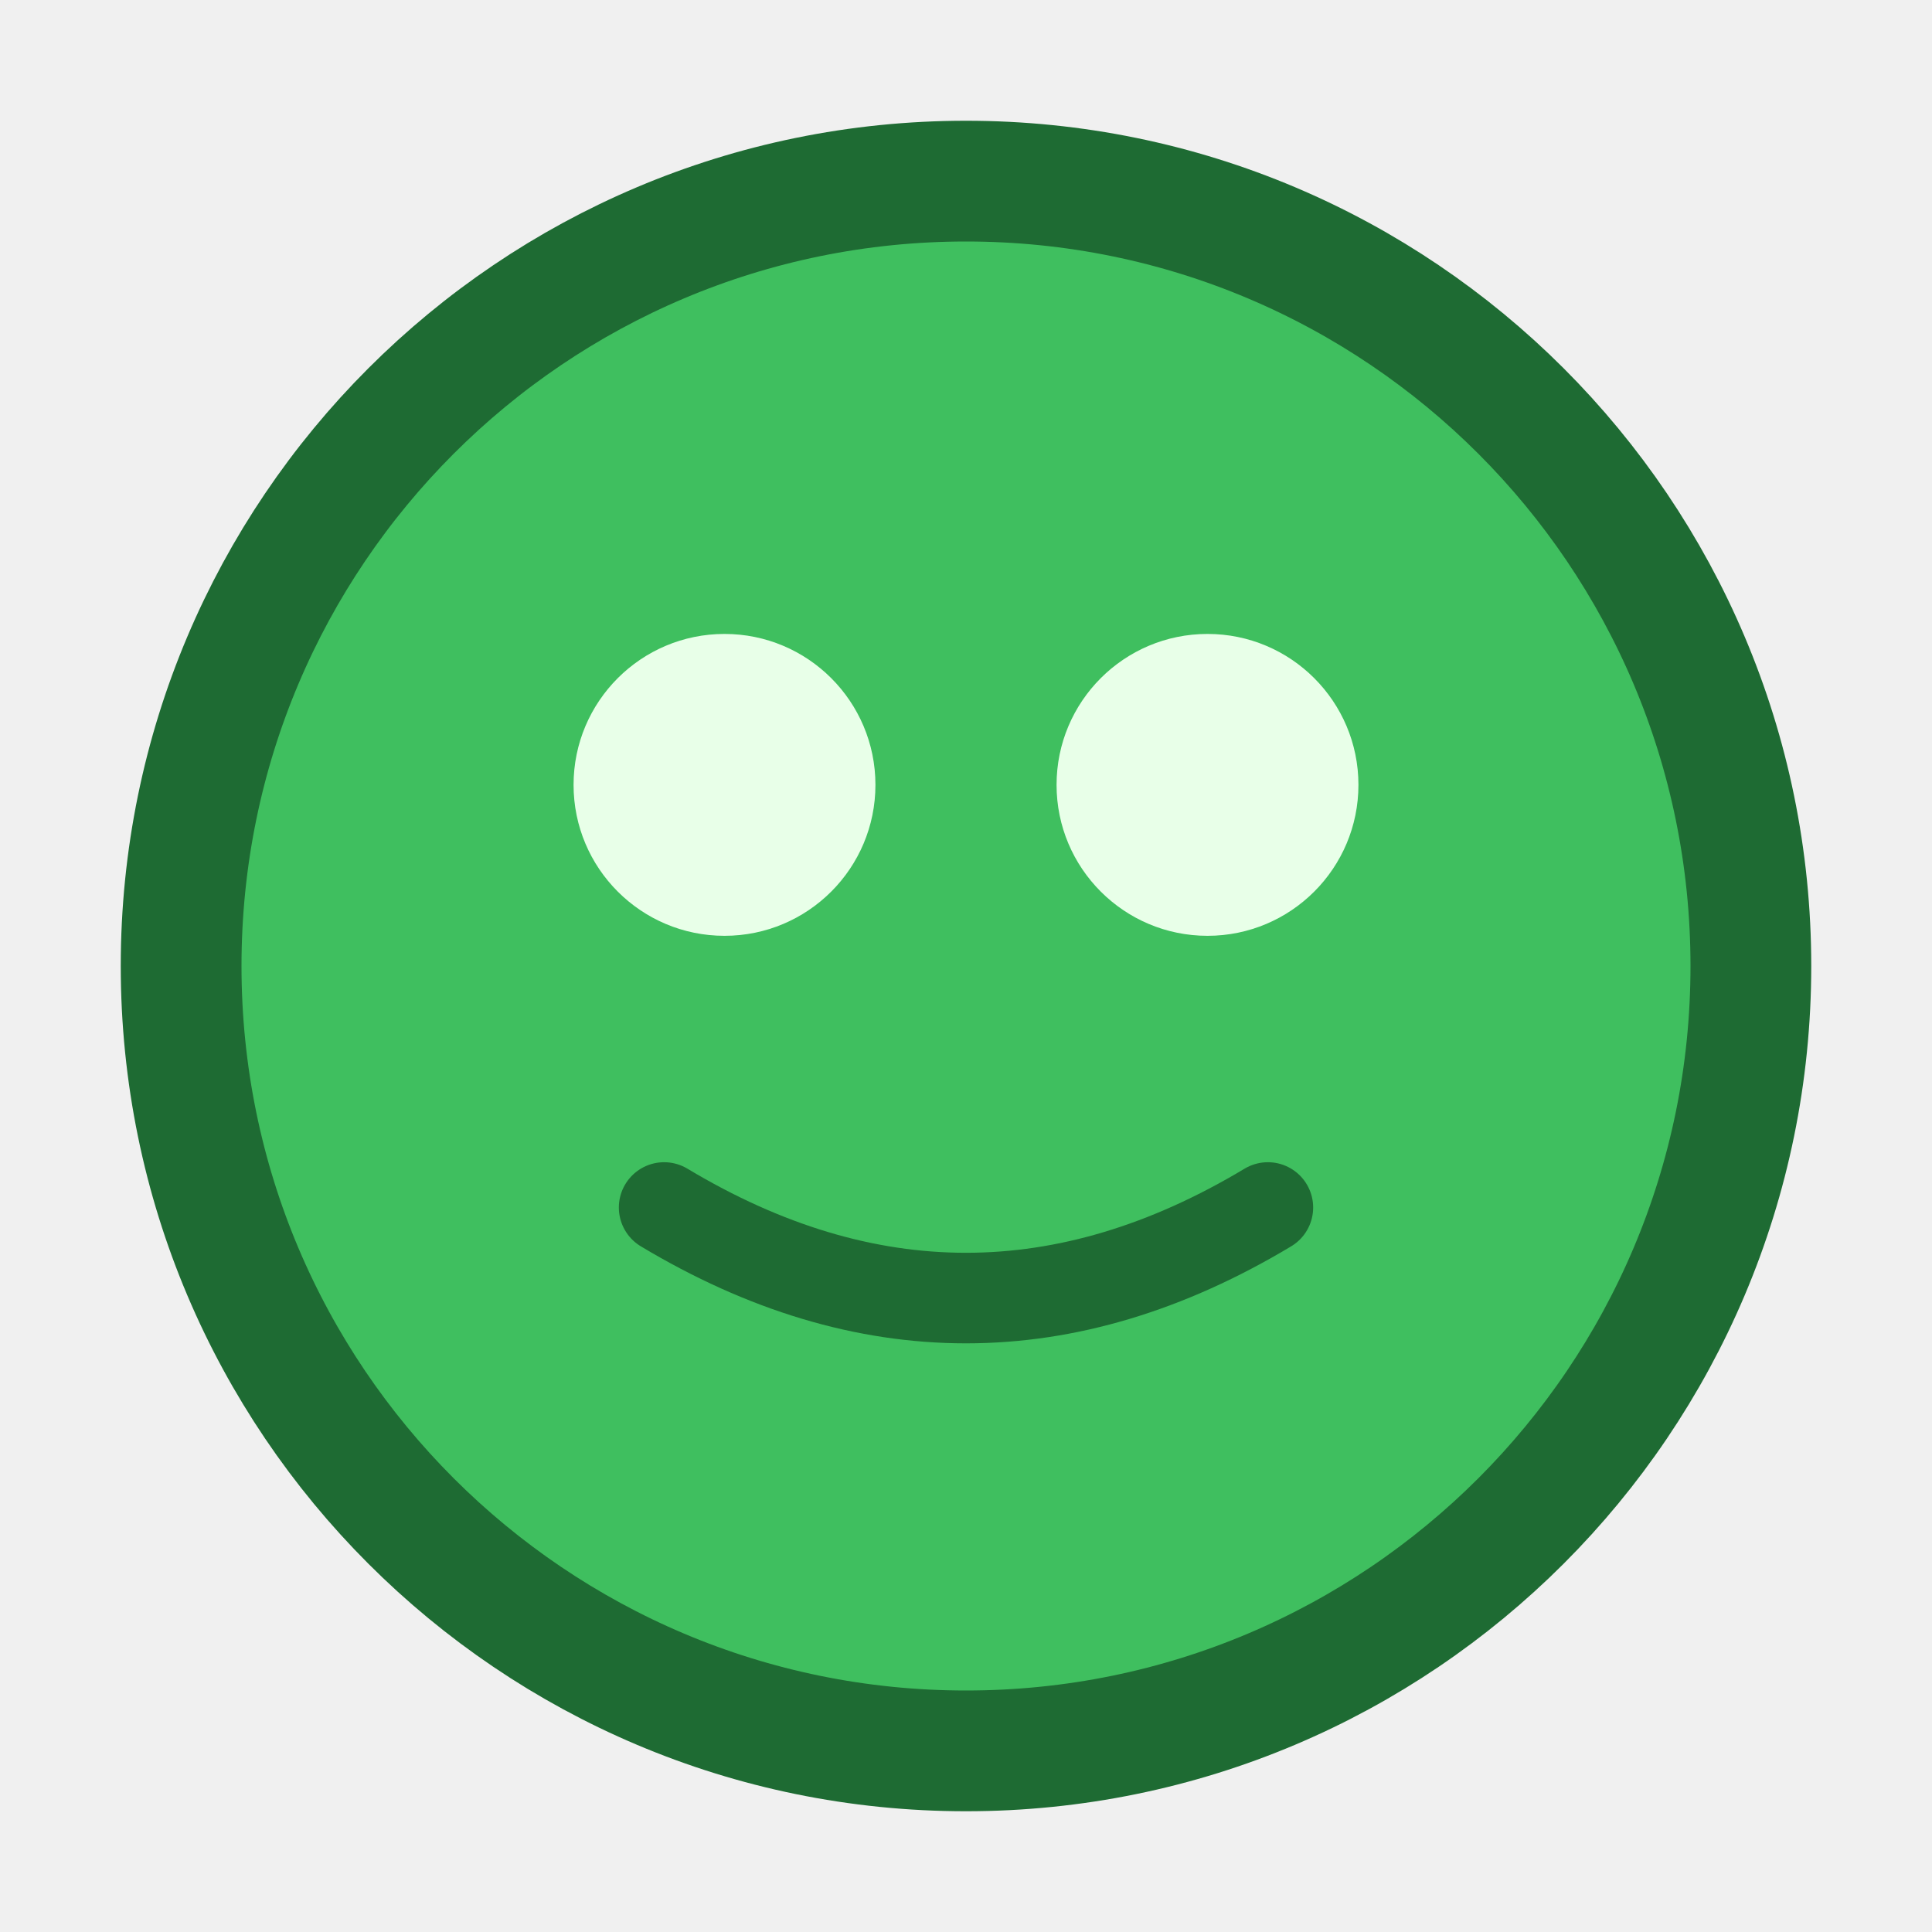
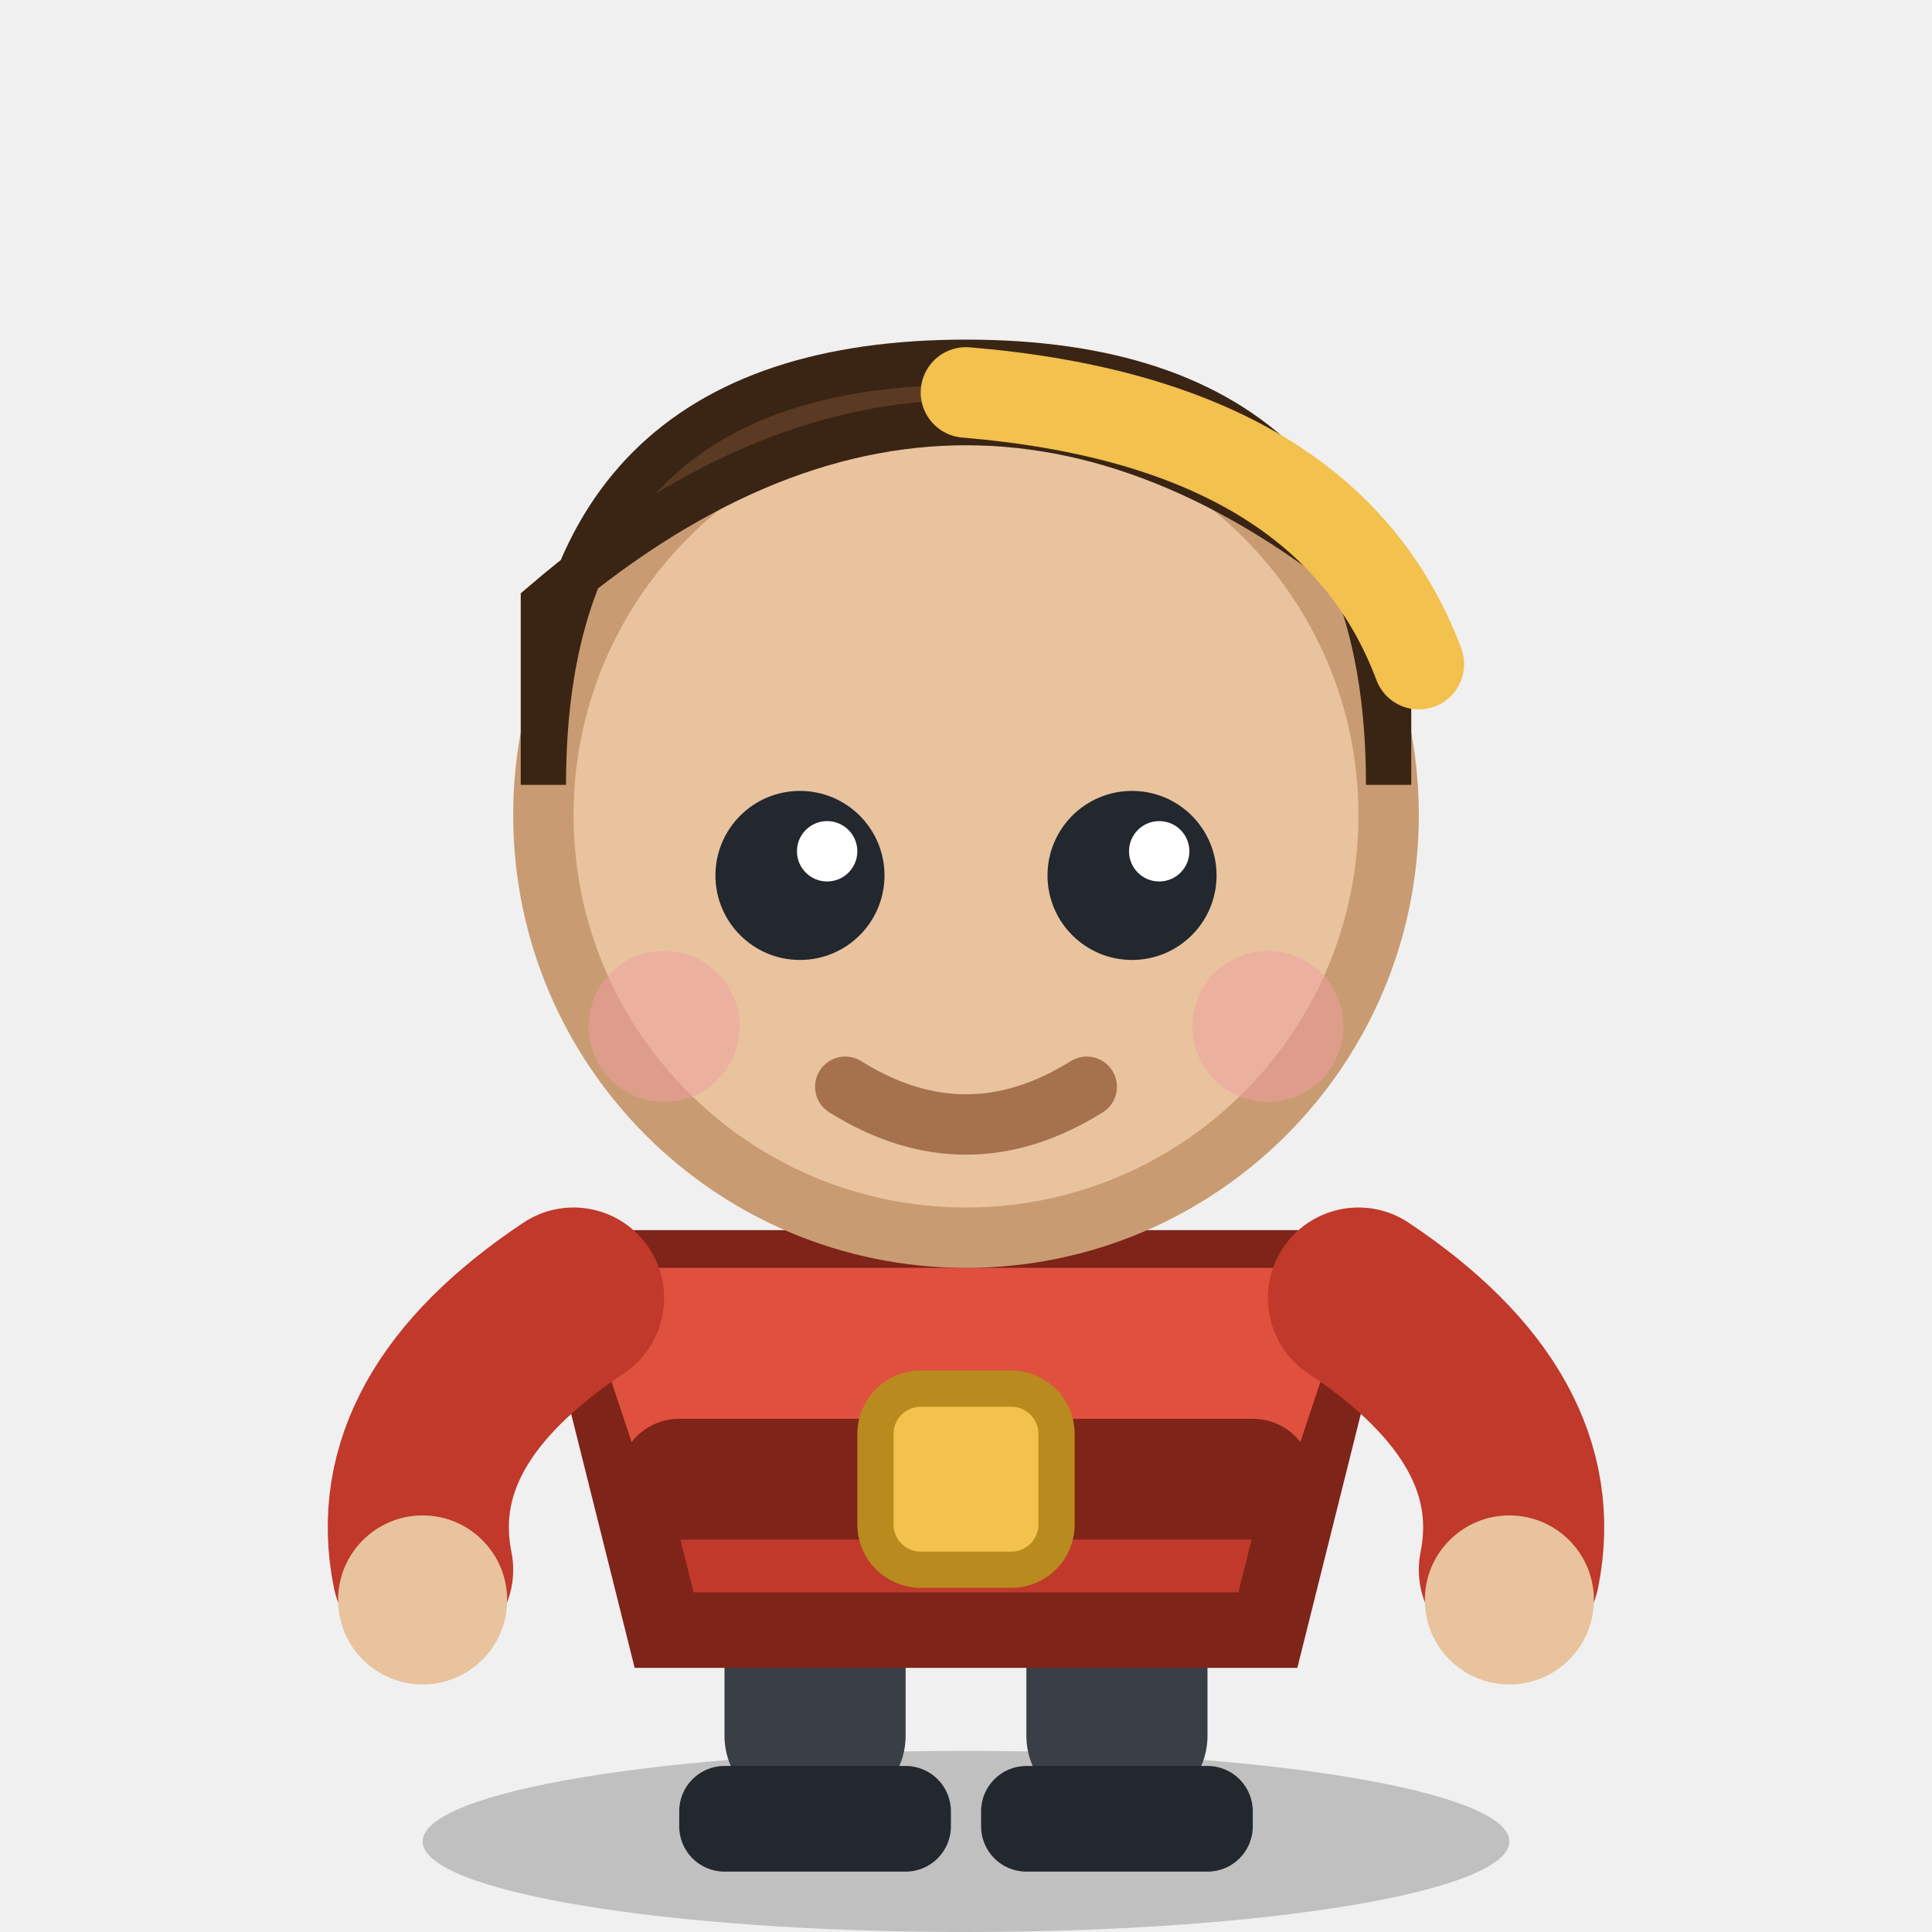
<svg xmlns="http://www.w3.org/2000/svg" width="64" height="64" viewBox="0 0 64 64">
-   <circle cx="32" cy="32" r="26" fill="#3fbf5f" stroke="#1e6b33" stroke-width="4" />
-   <circle cx="24" cy="26" r="5" fill="#e8ffe8" />
-   <circle cx="40" cy="26" r="5" fill="#e8ffe8" />
-   <path d="M 22 40 Q 32 46 42 40" stroke="#1e6b33" stroke-width="3" fill="none" stroke-linecap="round" />
+   <ellipse cx="32" cy="61" rx="18" ry="3" fill="#00000033" />
+   <rect x="24" y="52" width="6" height="8" rx="2.5" fill="#3a3f47" />
+   <rect x="34" y="52" width="6" height="8" rx="2.5" fill="#3a3f47" />
+   <rect x="22.5" y="58.5" width="9" height="3.5" rx="1.5" fill="#23272e" />
+   <rect x="32.5" y="58.5" width="9" height="3.5" rx="1.5" fill="#23272e" />
+   <path d="M 19 42 L 45 42 L 42 54 L 22 54 Z" fill="#c0392b" stroke="#7e2418" stroke-width="2.5" />
+   <path d="M 19 42 L 45 42 L 43 48 L 21 48 Z" fill="#e0503f" />
+   <rect x="20.5" y="47" width="23" height="4" rx="2" fill="#7e2418" />
+   <rect x="29" y="46" width="6" height="6" rx="1.5" fill="#f2c14e" stroke="#b98a1e" stroke-width="1.2" />
+   <path d="M 19 43 Q 13 47 14 52" stroke="#c0392b" stroke-width="6" fill="none" stroke-linecap="round" />
+   <path d="M 45 43 Q 51 47 50 52" stroke="#c0392b" stroke-width="6" fill="none" stroke-linecap="round" />
+   <circle cx="14" cy="53" r="2.8" fill="#e8c39e" />
+   <circle cx="50" cy="53" r="2.8" fill="#e8c39e" />
+   <circle cx="32" cy="27" r="14" fill="#e8c39e" stroke="#c99b72" stroke-width="2" />
+   <path d="M 18 26 Q 18 12 32 12 Q 46 12 46 26 L 46 20 Q 32 8 18 20 Z" fill="#5a3a22" stroke="#3a2413" stroke-width="1.5" />
+   <path d="M 32 13 Q 44 14 47 22" stroke="#f2c14e" stroke-width="3" fill="none" stroke-linecap="round" />
+   <circle cx="26.5" cy="29" r="2.8" fill="#23272e" />
+   <circle cx="37.5" cy="29" r="2.8" fill="#23272e" />
+   <circle cx="27.4" cy="28.2" r="1" fill="#ffffff" />
+   <circle cx="38.4" cy="28.2" r="1" fill="#ffffff" />
+   <path d="M 28 36 Q 32 38.5 36 36" stroke="#a5724d" stroke-width="2" fill="none" stroke-linecap="round" />
+   <circle cx="22" cy="34" r="2.5" fill="#f0a0a088" />
+   <circle cx="42" cy="34" r="2.5" fill="#f0a0a088" />
</svg>
